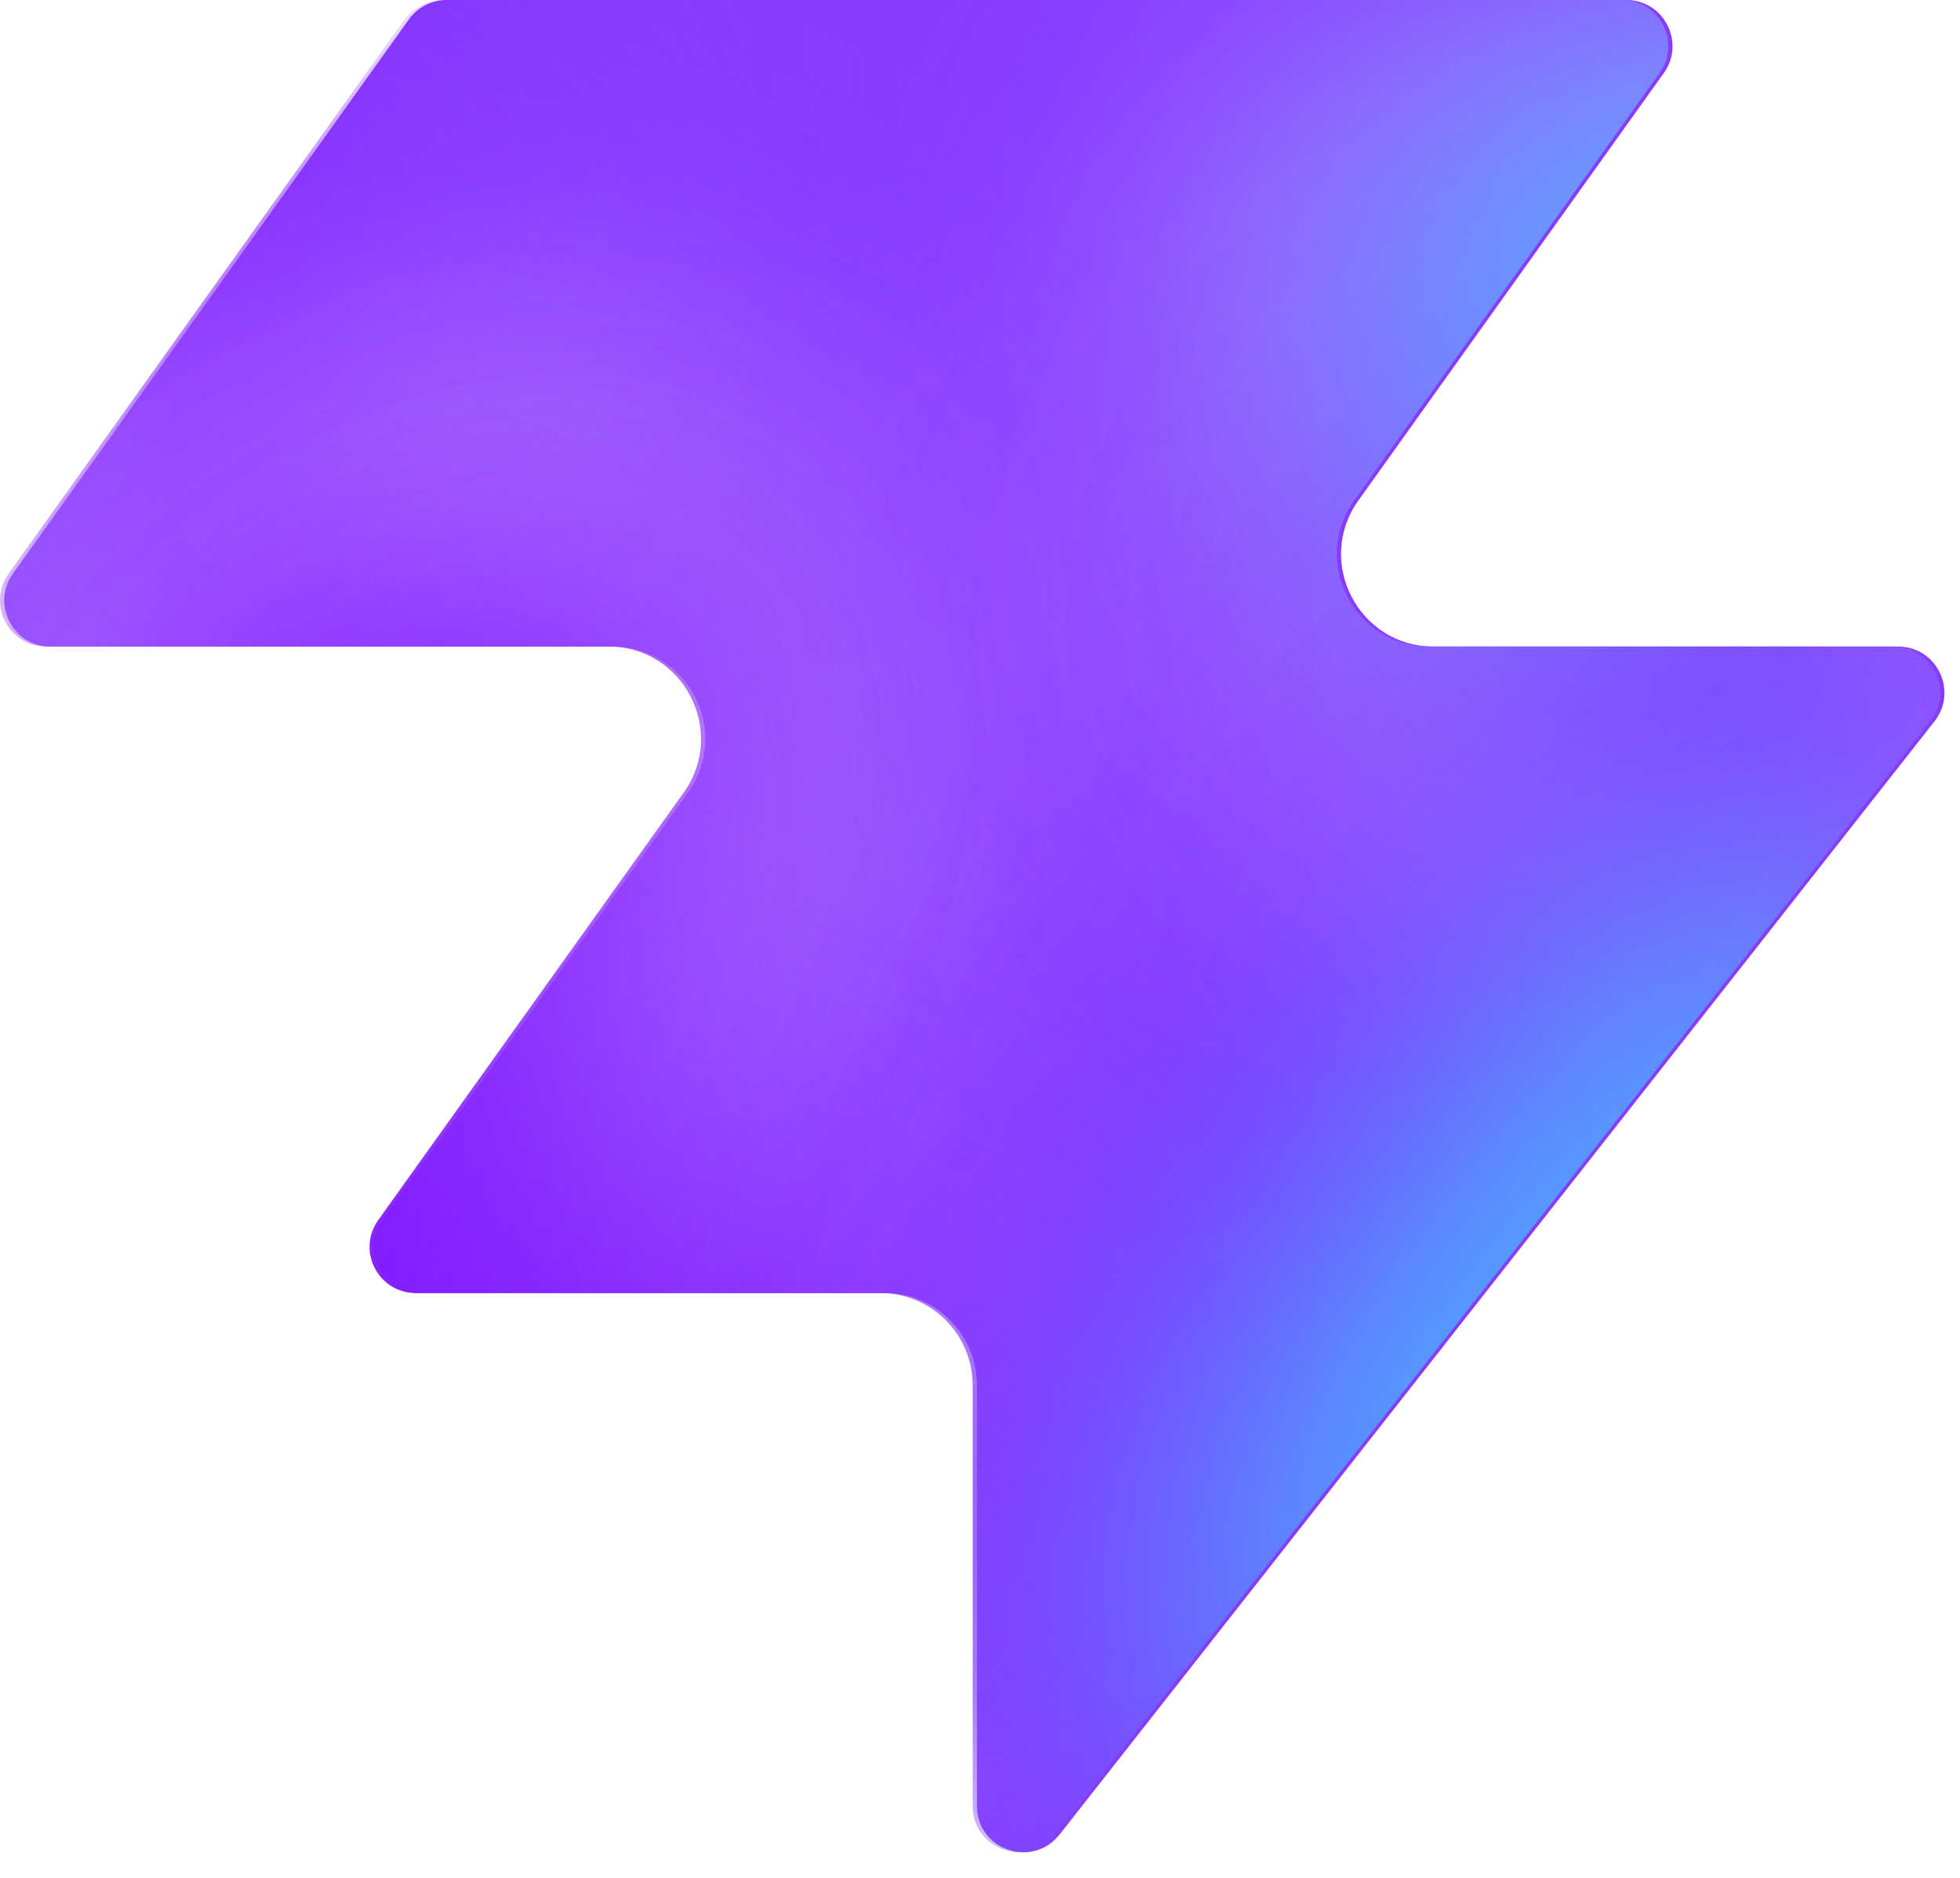
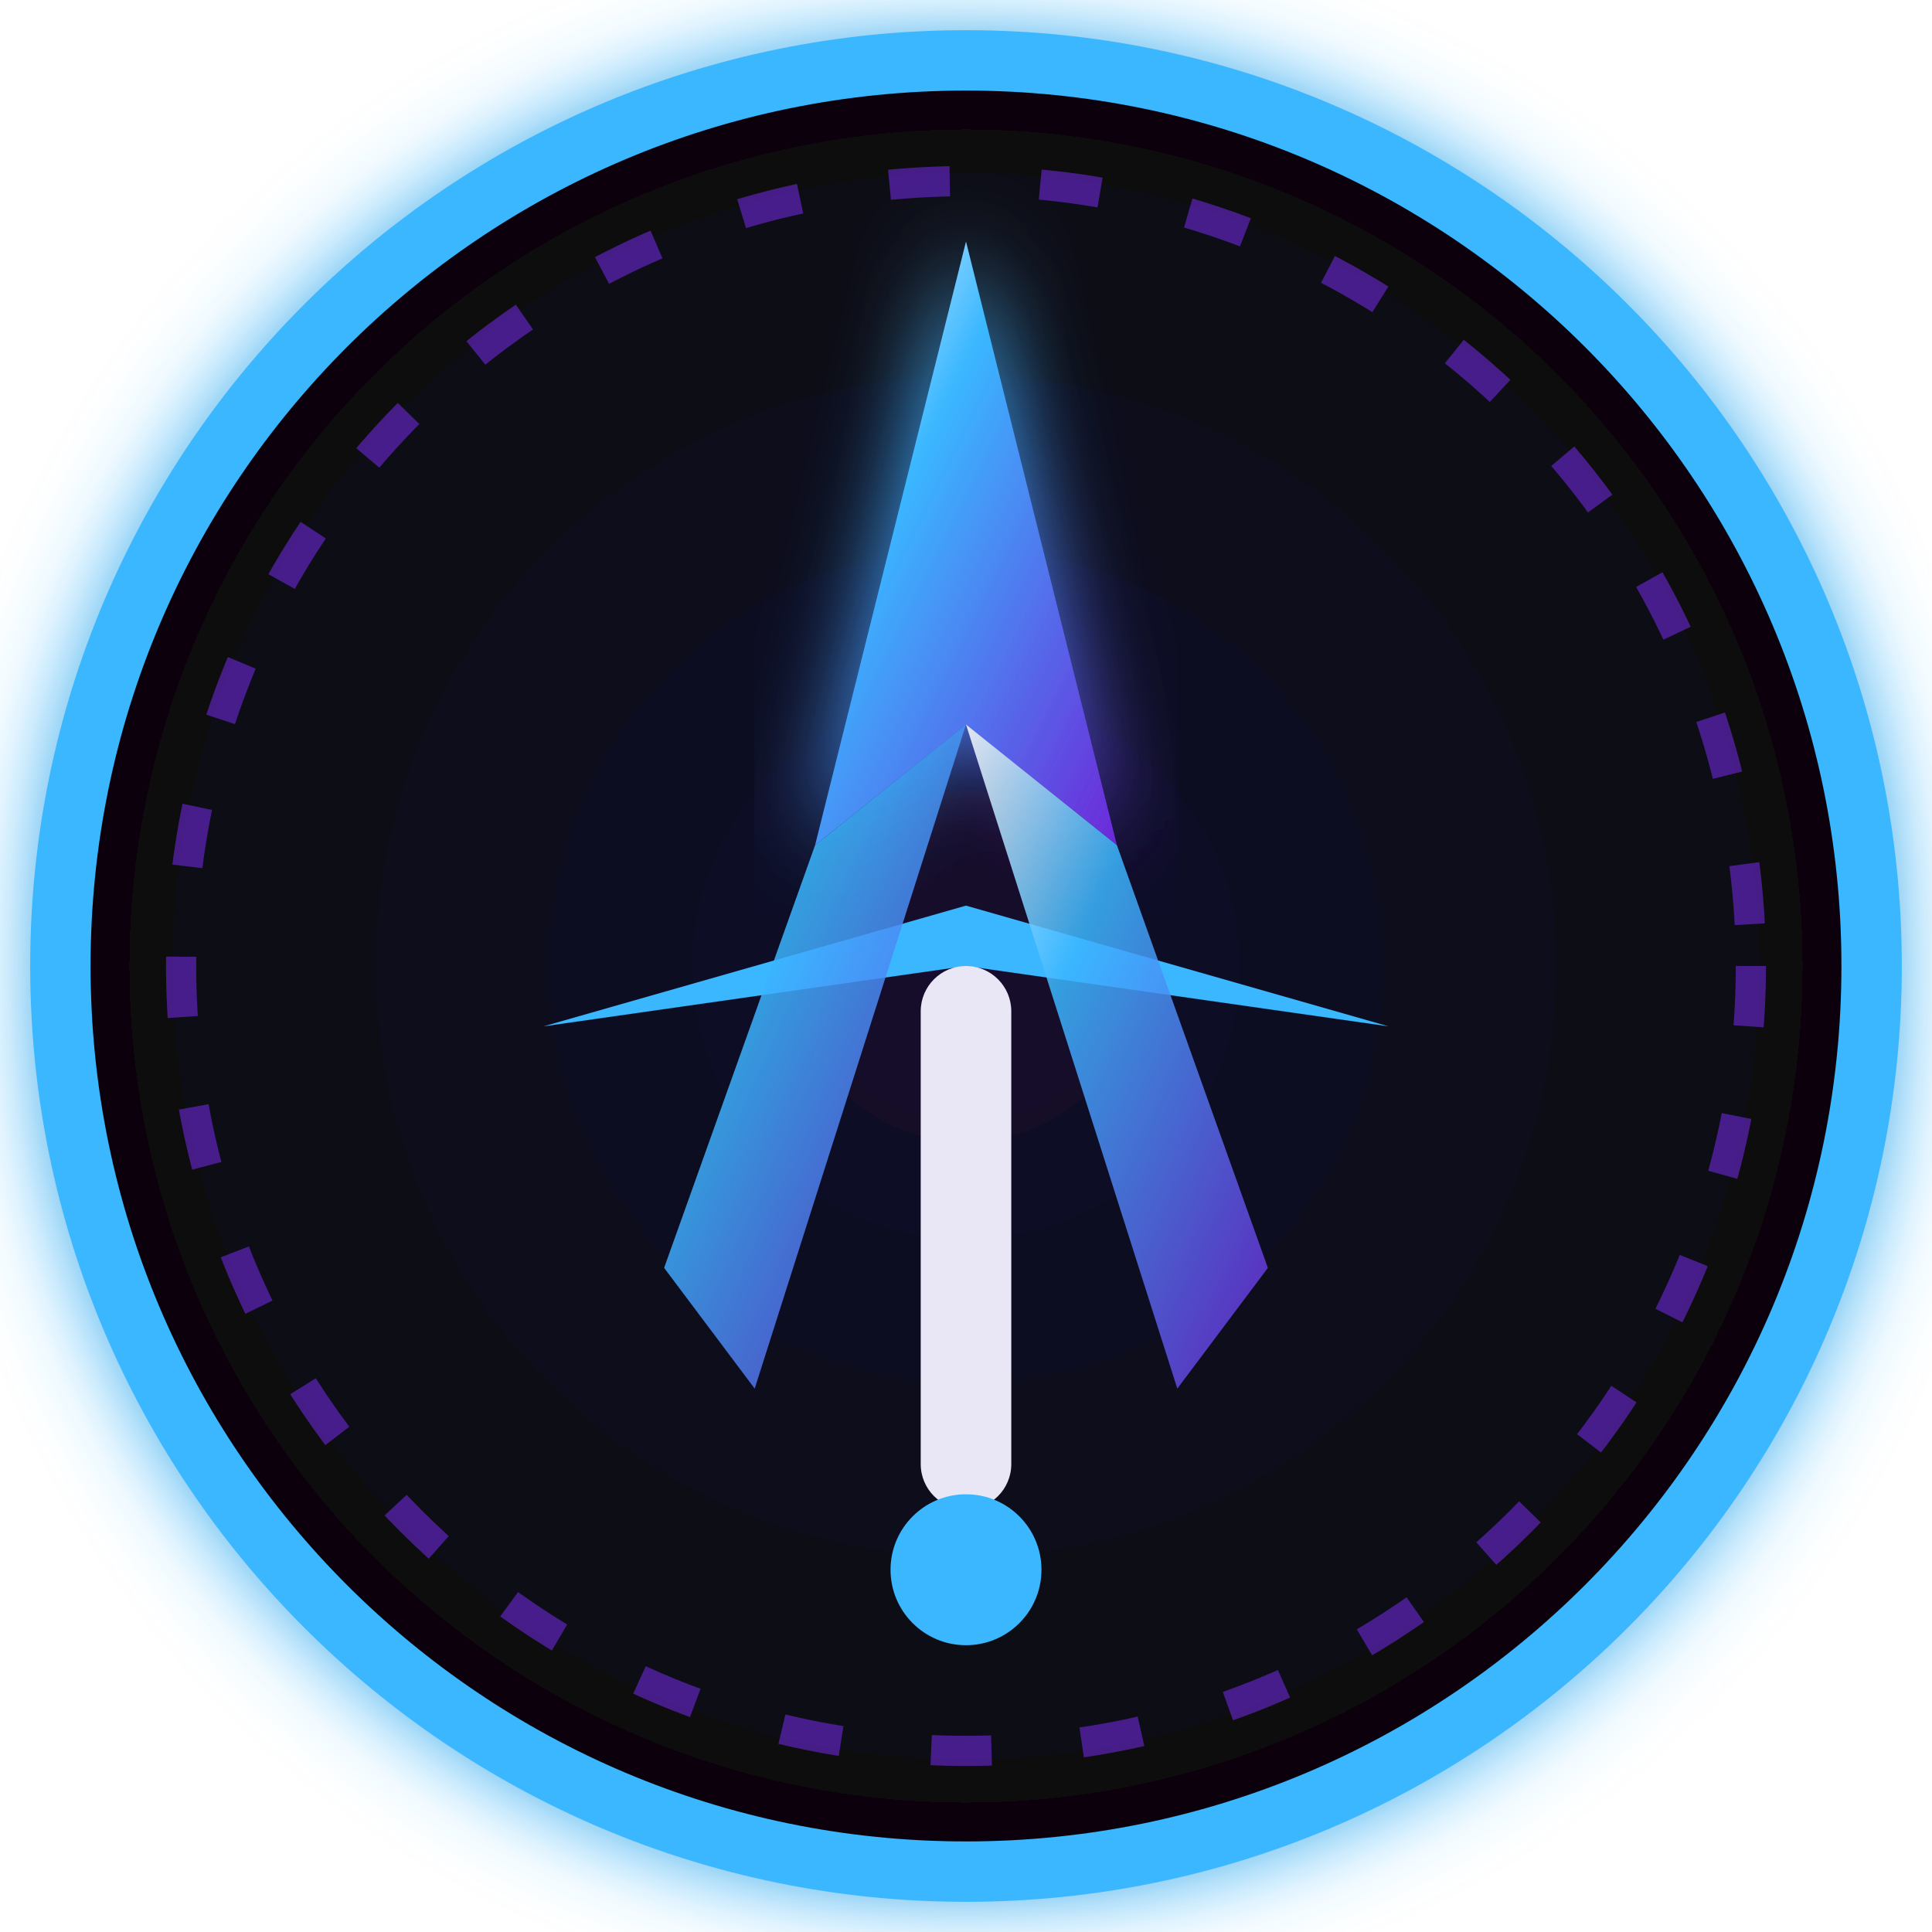
- <svg xmlns="http://www.w3.org/2000/svg" width="48" height="46" fill="none" viewBox="0 0 48 46">
-   <path fill="#863bff" d="M25.946 44.938c-.664.845-2.021.375-2.021-.698V33.937a2.26 2.26 0 0 0-2.262-2.262H10.287c-.92 0-1.456-1.04-.92-1.788l7.48-10.471c1.07-1.497 0-3.578-1.842-3.578H1.237c-.92 0-1.456-1.04-.92-1.788L10.013.474c.214-.297.556-.474.92-.474h28.894c.92 0 1.456 1.04.92 1.788l-7.48 10.471c-1.07 1.498 0 3.579 1.842 3.579h11.377c.943 0 1.473 1.088.89 1.83L25.947 44.94z" style="fill:#863bff;fill:color(display-p3 .525 .23 1);fill-opacity:1" />
-   <mask id="a" width="48" height="46" x="0" y="0" maskUnits="userSpaceOnUse" style="mask-type:alpha">
-     <path fill="#000" d="M25.842 44.938c-.664.844-2.021.375-2.021-.698V33.937a2.26 2.26 0 0 0-2.262-2.262H10.183c-.92 0-1.456-1.04-.92-1.788l7.48-10.471c1.07-1.498 0-3.579-1.842-3.579H1.133c-.92 0-1.456-1.04-.92-1.787L9.91.473c.214-.297.556-.474.92-.474h28.894c.92 0 1.456 1.04.92 1.788l-7.48 10.471c-1.07 1.498 0 3.578 1.842 3.578h11.377c.943 0 1.473 1.088.89 1.832L25.843 44.94z" style="fill:#000;fill-opacity:1" />
-   </mask>
-   <g mask="url(#a)">
-     <g filter="url(#b)">
-       <ellipse cx="5.508" cy="14.704" fill="#ede6ff" rx="5.508" ry="14.704" style="fill:#ede6ff;fill:color(display-p3 .927 .903 1);fill-opacity:1" transform="matrix(.00324 1 1 -.00324 -4.47 31.516)" />
-     </g>
-     <g filter="url(#c)">
-       <ellipse cx="10.399" cy="29.851" fill="#ede6ff" rx="10.399" ry="29.851" style="fill:#ede6ff;fill:color(display-p3 .927 .903 1);fill-opacity:1" transform="matrix(.00324 1 1 -.00324 -39.328 7.883)" />
-     </g>
-     <g filter="url(#d)">
-       <ellipse cx="5.508" cy="30.487" fill="#7e14ff" rx="5.508" ry="30.487" style="fill:#7e14ff;fill:color(display-p3 .492 .077 1);fill-opacity:1" transform="rotate(89.814 -25.913 -14.639)scale(1 -1)" />
-     </g>
-     <g filter="url(#e)">
-       <ellipse cx="5.508" cy="30.599" fill="#7e14ff" rx="5.508" ry="30.599" style="fill:#7e14ff;fill:color(display-p3 .492 .077 1);fill-opacity:1" transform="rotate(89.814 -32.644 -3.334)scale(1 -1)" />
-     </g>
-     <g filter="url(#f)">
-       <ellipse cx="5.508" cy="30.599" fill="#7e14ff" rx="5.508" ry="30.599" style="fill:#7e14ff;fill:color(display-p3 .492 .077 1);fill-opacity:1" transform="matrix(.00324 1 1 -.00324 -34.34 30.47)" />
-     </g>
-     <g filter="url(#g)">
-       <ellipse cx="14.072" cy="22.078" fill="#ede6ff" rx="14.072" ry="22.078" style="fill:#ede6ff;fill:color(display-p3 .927 .903 1);fill-opacity:1" transform="rotate(93.35 24.506 48.493)scale(-1 1)" />
-     </g>
-     <g filter="url(#h)">
-       <ellipse cx="3.47" cy="21.501" fill="#7e14ff" rx="3.47" ry="21.501" style="fill:#7e14ff;fill:color(display-p3 .492 .077 1);fill-opacity:1" transform="rotate(89.009 28.708 47.59)scale(-1 1)" />
-     </g>
-     <g filter="url(#i)">
-       <ellipse cx="3.47" cy="21.501" fill="#7e14ff" rx="3.47" ry="21.501" style="fill:#7e14ff;fill:color(display-p3 .492 .077 1);fill-opacity:1" transform="rotate(89.009 28.708 47.59)scale(-1 1)" />
-     </g>
-     <g filter="url(#j)">
-       <ellipse cx=".387" cy="8.972" fill="#7e14ff" rx="4.407" ry="29.108" style="fill:#7e14ff;fill:color(display-p3 .492 .077 1);fill-opacity:1" transform="rotate(39.51 .387 8.972)" />
-     </g>
-     <g filter="url(#k)">
-       <ellipse cx="47.523" cy="-6.092" fill="#7e14ff" rx="4.407" ry="29.108" style="fill:#7e14ff;fill:color(display-p3 .492 .077 1);fill-opacity:1" transform="rotate(37.892 47.523 -6.092)" />
-     </g>
-     <g filter="url(#l)">
-       <ellipse cx="41.412" cy="6.333" fill="#47bfff" rx="5.971" ry="9.665" style="fill:#47bfff;fill:color(display-p3 .28 .748 1);fill-opacity:1" transform="rotate(37.892 41.412 6.333)" />
-     </g>
-     <g filter="url(#m)">
-       <ellipse cx="-1.879" cy="38.332" fill="#7e14ff" rx="4.407" ry="29.108" style="fill:#7e14ff;fill:color(display-p3 .492 .077 1);fill-opacity:1" transform="rotate(37.892 -1.88 38.332)" />
-     </g>
-     <g filter="url(#n)">
-       <ellipse cx="-1.879" cy="38.332" fill="#7e14ff" rx="4.407" ry="29.108" style="fill:#7e14ff;fill:color(display-p3 .492 .077 1);fill-opacity:1" transform="rotate(37.892 -1.88 38.332)" />
-     </g>
-     <g filter="url(#o)">
-       <ellipse cx="35.651" cy="29.907" fill="#7e14ff" rx="4.407" ry="29.108" style="fill:#7e14ff;fill:color(display-p3 .492 .077 1);fill-opacity:1" transform="rotate(37.892 35.651 29.907)" />
-     </g>
-     <g filter="url(#p)">
-       <ellipse cx="38.418" cy="32.4" fill="#47bfff" rx="5.971" ry="15.297" style="fill:#47bfff;fill:color(display-p3 .28 .748 1);fill-opacity:1" transform="rotate(37.892 38.418 32.4)" />
-     </g>
-   </g>
+ <svg xmlns="http://www.w3.org/2000/svg" viewBox="0 0 64 64" width="64" height="64">
  <defs>
-     <filter id="b" width="60.045" height="41.654" x="-19.77" y="16.149" color-interpolation-filters="sRGB" filterUnits="userSpaceOnUse">
-       <feFlood flood-opacity="0" result="BackgroundImageFix" />
-       <feBlend in="SourceGraphic" in2="BackgroundImageFix" result="shape" />
-       <feGaussianBlur result="effect1_foregroundBlur_2002_17158" stdDeviation="7.659" />
-     </filter>
-     <filter id="c" width="90.34" height="51.437" x="-54.613" y="-7.533" color-interpolation-filters="sRGB" filterUnits="userSpaceOnUse">
-       <feFlood flood-opacity="0" result="BackgroundImageFix" />
-       <feBlend in="SourceGraphic" in2="BackgroundImageFix" result="shape" />
-       <feGaussianBlur result="effect1_foregroundBlur_2002_17158" stdDeviation="7.659" />
-     </filter>
-     <filter id="d" width="79.355" height="29.4" x="-49.64" y="2.03" color-interpolation-filters="sRGB" filterUnits="userSpaceOnUse">
-       <feFlood flood-opacity="0" result="BackgroundImageFix" />
-       <feBlend in="SourceGraphic" in2="BackgroundImageFix" result="shape" />
-       <feGaussianBlur result="effect1_foregroundBlur_2002_17158" stdDeviation="4.596" />
-     </filter>
-     <filter id="e" width="79.579" height="29.4" x="-45.045" y="20.029" color-interpolation-filters="sRGB" filterUnits="userSpaceOnUse">
-       <feFlood flood-opacity="0" result="BackgroundImageFix" />
-       <feBlend in="SourceGraphic" in2="BackgroundImageFix" result="shape" />
-       <feGaussianBlur result="effect1_foregroundBlur_2002_17158" stdDeviation="4.596" />
-     </filter>
-     <filter id="f" width="79.579" height="29.4" x="-43.513" y="21.178" color-interpolation-filters="sRGB" filterUnits="userSpaceOnUse">
-       <feFlood flood-opacity="0" result="BackgroundImageFix" />
-       <feBlend in="SourceGraphic" in2="BackgroundImageFix" result="shape" />
-       <feGaussianBlur result="effect1_foregroundBlur_2002_17158" stdDeviation="4.596" />
-     </filter>
-     <filter id="g" width="74.749" height="58.852" x="15.756" y="-17.901" color-interpolation-filters="sRGB" filterUnits="userSpaceOnUse">
-       <feFlood flood-opacity="0" result="BackgroundImageFix" />
-       <feBlend in="SourceGraphic" in2="BackgroundImageFix" result="shape" />
-       <feGaussianBlur result="effect1_foregroundBlur_2002_17158" stdDeviation="7.659" />
-     </filter>
-     <filter id="h" width="61.377" height="25.362" x="23.548" y="2.284" color-interpolation-filters="sRGB" filterUnits="userSpaceOnUse">
-       <feFlood flood-opacity="0" result="BackgroundImageFix" />
-       <feBlend in="SourceGraphic" in2="BackgroundImageFix" result="shape" />
-       <feGaussianBlur result="effect1_foregroundBlur_2002_17158" stdDeviation="4.596" />
-     </filter>
-     <filter id="i" width="61.377" height="25.362" x="23.548" y="2.284" color-interpolation-filters="sRGB" filterUnits="userSpaceOnUse">
-       <feFlood flood-opacity="0" result="BackgroundImageFix" />
-       <feBlend in="SourceGraphic" in2="BackgroundImageFix" result="shape" />
-       <feGaussianBlur result="effect1_foregroundBlur_2002_17158" stdDeviation="4.596" />
-     </filter>
-     <filter id="j" width="56.045" height="63.649" x="-27.636" y="-22.853" color-interpolation-filters="sRGB" filterUnits="userSpaceOnUse">
-       <feFlood flood-opacity="0" result="BackgroundImageFix" />
-       <feBlend in="SourceGraphic" in2="BackgroundImageFix" result="shape" />
-       <feGaussianBlur result="effect1_foregroundBlur_2002_17158" stdDeviation="4.596" />
-     </filter>
-     <filter id="k" width="54.814" height="64.646" x="20.116" y="-38.415" color-interpolation-filters="sRGB" filterUnits="userSpaceOnUse">
-       <feFlood flood-opacity="0" result="BackgroundImageFix" />
-       <feBlend in="SourceGraphic" in2="BackgroundImageFix" result="shape" />
-       <feGaussianBlur result="effect1_foregroundBlur_2002_17158" stdDeviation="4.596" />
-     </filter>
-     <filter id="l" width="33.541" height="35.313" x="24.641" y="-11.323" color-interpolation-filters="sRGB" filterUnits="userSpaceOnUse">
-       <feFlood flood-opacity="0" result="BackgroundImageFix" />
-       <feBlend in="SourceGraphic" in2="BackgroundImageFix" result="shape" />
-       <feGaussianBlur result="effect1_foregroundBlur_2002_17158" stdDeviation="4.596" />
-     </filter>
-     <filter id="m" width="54.814" height="64.646" x="-29.286" y="6.009" color-interpolation-filters="sRGB" filterUnits="userSpaceOnUse">
-       <feFlood flood-opacity="0" result="BackgroundImageFix" />
-       <feBlend in="SourceGraphic" in2="BackgroundImageFix" result="shape" />
-       <feGaussianBlur result="effect1_foregroundBlur_2002_17158" stdDeviation="4.596" />
-     </filter>
-     <filter id="n" width="54.814" height="64.646" x="-29.286" y="6.009" color-interpolation-filters="sRGB" filterUnits="userSpaceOnUse">
-       <feFlood flood-opacity="0" result="BackgroundImageFix" />
-       <feBlend in="SourceGraphic" in2="BackgroundImageFix" result="shape" />
-       <feGaussianBlur result="effect1_foregroundBlur_2002_17158" stdDeviation="4.596" />
-     </filter>
-     <filter id="o" width="54.814" height="64.646" x="8.244" y="-2.416" color-interpolation-filters="sRGB" filterUnits="userSpaceOnUse">
-       <feFlood flood-opacity="0" result="BackgroundImageFix" />
-       <feBlend in="SourceGraphic" in2="BackgroundImageFix" result="shape" />
-       <feGaussianBlur result="effect1_foregroundBlur_2002_17158" stdDeviation="4.596" />
-     </filter>
-     <filter id="p" width="39.409" height="43.623" x="18.713" y="10.588" color-interpolation-filters="sRGB" filterUnits="userSpaceOnUse">
-       <feFlood flood-opacity="0" result="BackgroundImageFix" />
-       <feBlend in="SourceGraphic" in2="BackgroundImageFix" result="shape" />
-       <feGaussianBlur result="effect1_foregroundBlur_2002_17158" stdDeviation="4.596" />
+     <radialGradient id="bgGlow" cx="50%" cy="50%" r="50%">
+       <stop offset="0%" stop-color="#14112e" />
+       <stop offset="70%" stop-color="#0b0818" />
+       <stop offset="100%" stop-color="#07060d" />
+     </radialGradient>
+     <linearGradient id="cyanMana" x1="0%" y1="0%" x2="100%" y2="100%">
+       <stop offset="0%" stop-color="#ffffff" />
+       <stop offset="35%" stop-color="#3ab7ff" />
+       <stop offset="100%" stop-color="#6d28d9" />
+     </linearGradient>
+     <filter id="glow" x="-20%" y="-20%" width="140%" height="140%">
+       <feGaussianBlur stdDeviation="1.5" result="blur" />
+       <feComposite in="SourceGraphic" in2="blur" operator="over" />
    </filter>
  </defs>
+   <circle cx="32" cy="32" r="30" fill="url(#bgGlow)" stroke="#3ab7ff" stroke-width="2" filter="url(#glow)" />
+   <circle cx="32" cy="32" r="26" fill="none" stroke="#6d28d9" stroke-width="1" stroke-dasharray="2 3" opacity="0.6" />
+   <polygon points="32,8 37,28 32,24 27,28" fill="url(#cyanMana)" filter="url(#glow)" />
+   <polygon points="18,34 32,30 46,34 32,32" fill="#3ab7ff" />
+   <rect x="30.5" y="32" width="3" height="18" rx="1.5" fill="#e9e7f5" />
+   <circle cx="32" cy="52" r="2.5" fill="#3ab7ff" />
+   <path d="M22 42 L27 28 L32 24 L25 46 Z" fill="url(#cyanMana)" opacity="0.85" />
+   <path d="M42 42 L37 28 L32 24 L39 46 Z" fill="url(#cyanMana)" opacity="0.85" />
</svg>
